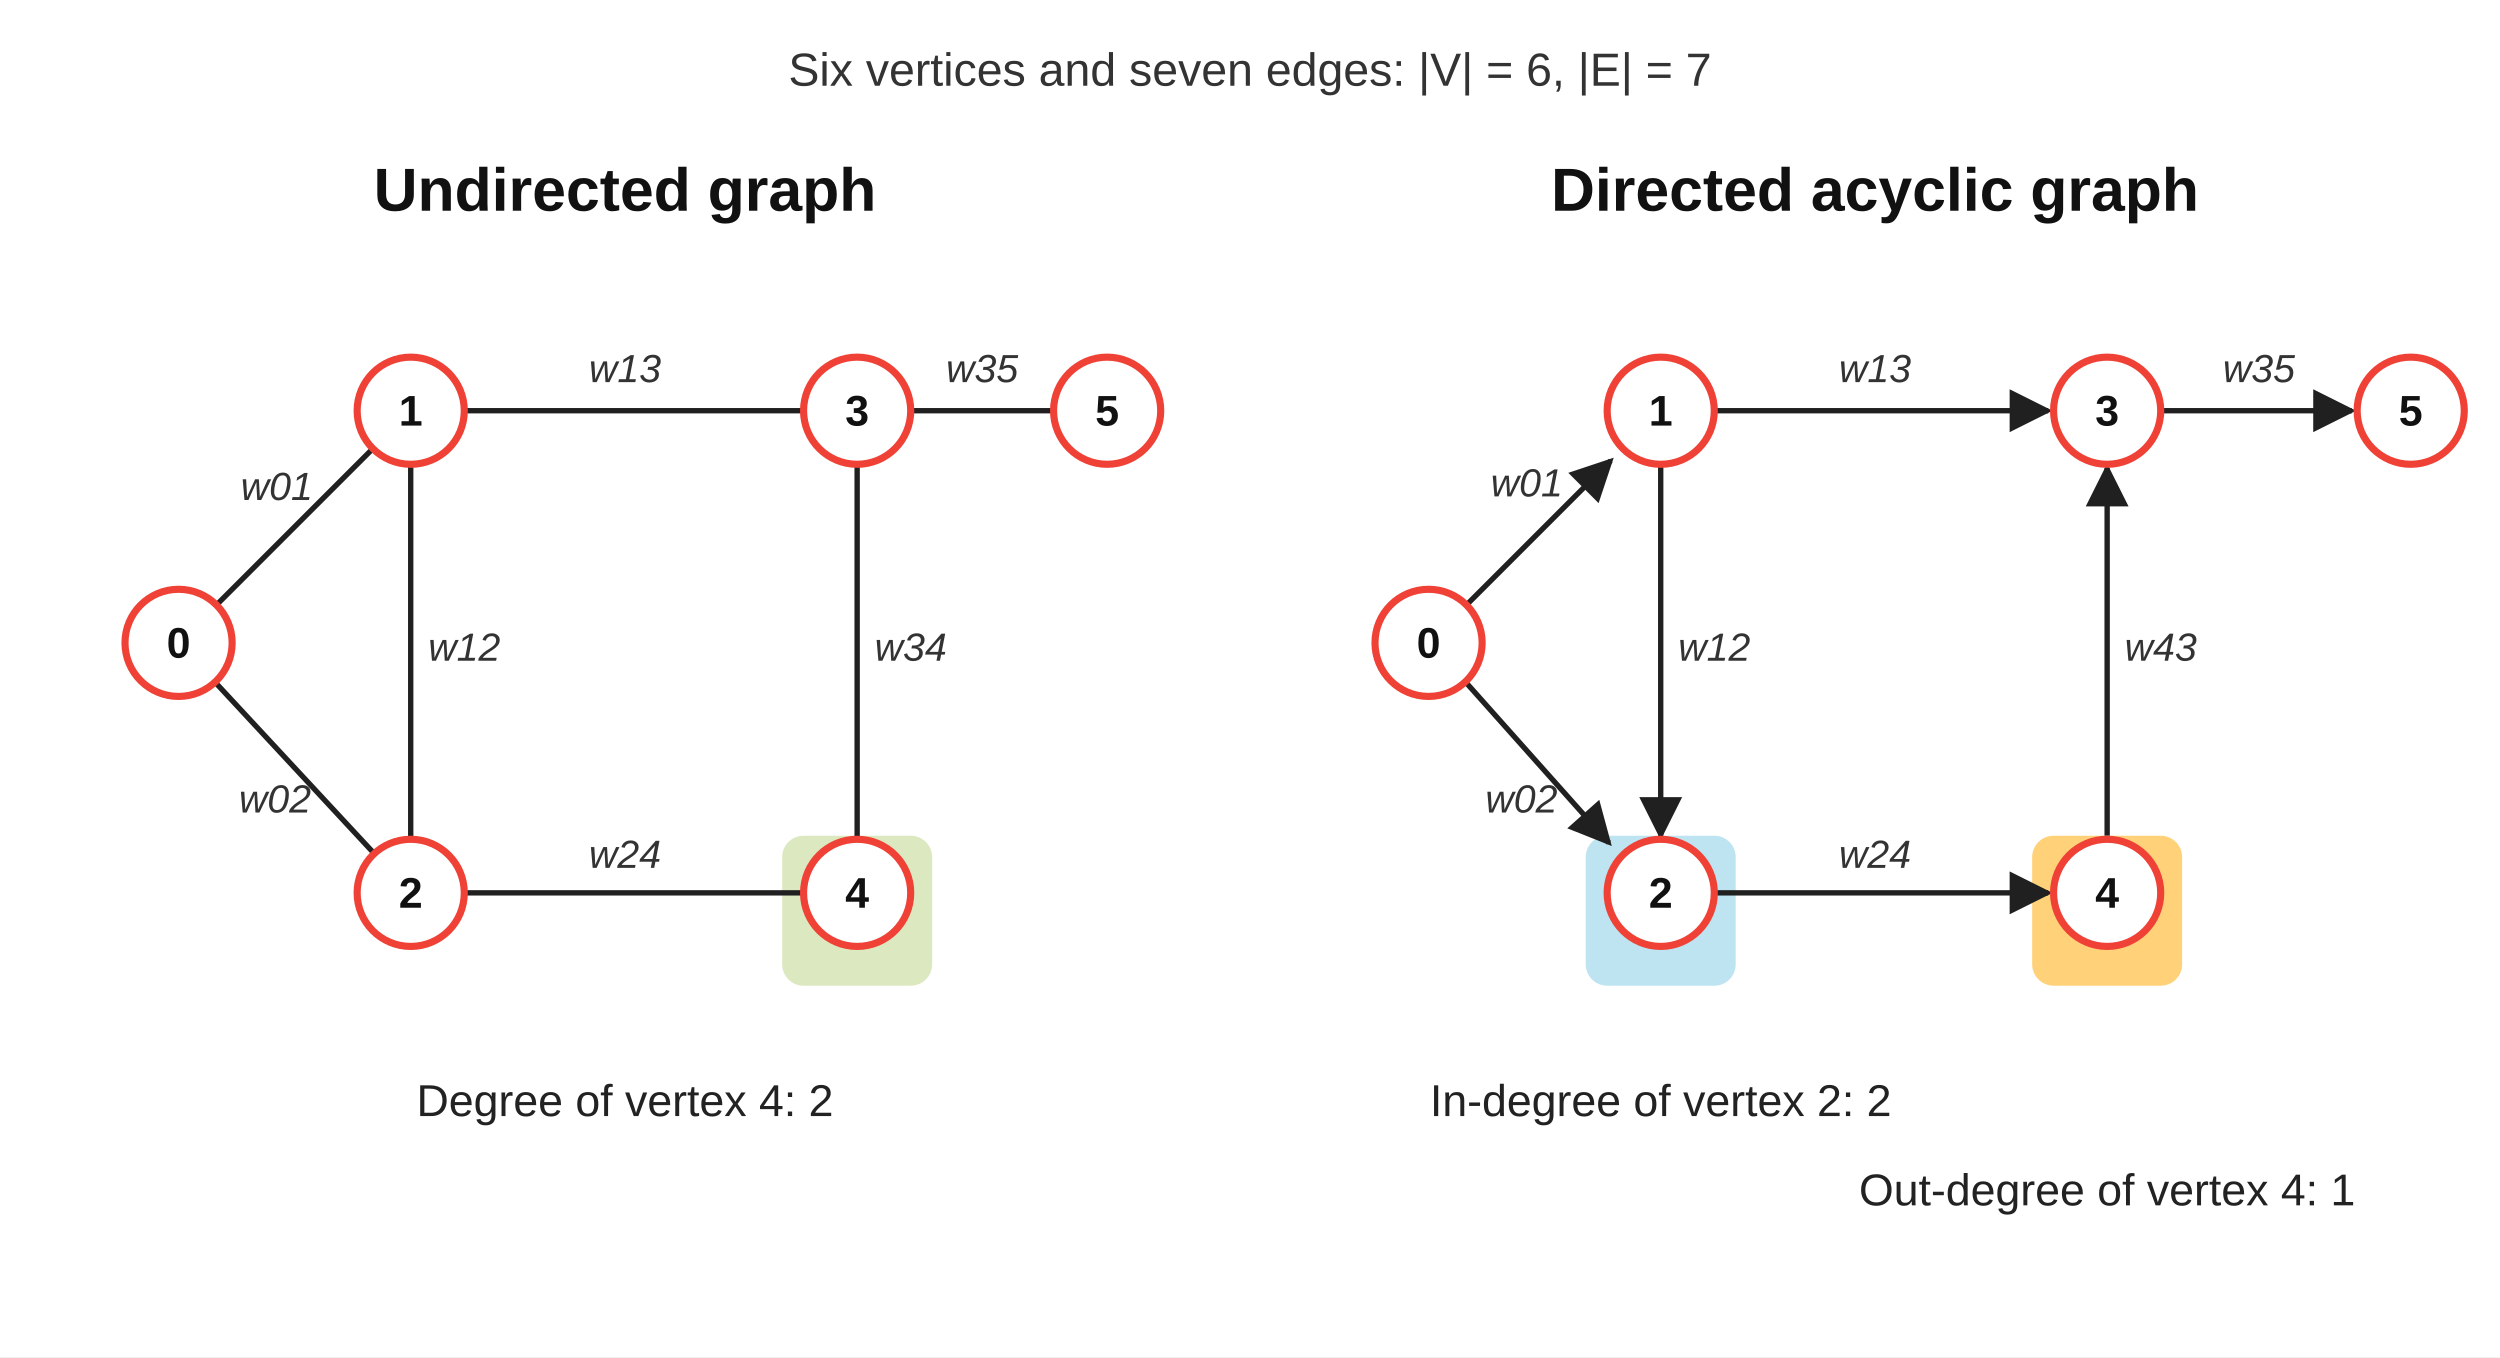
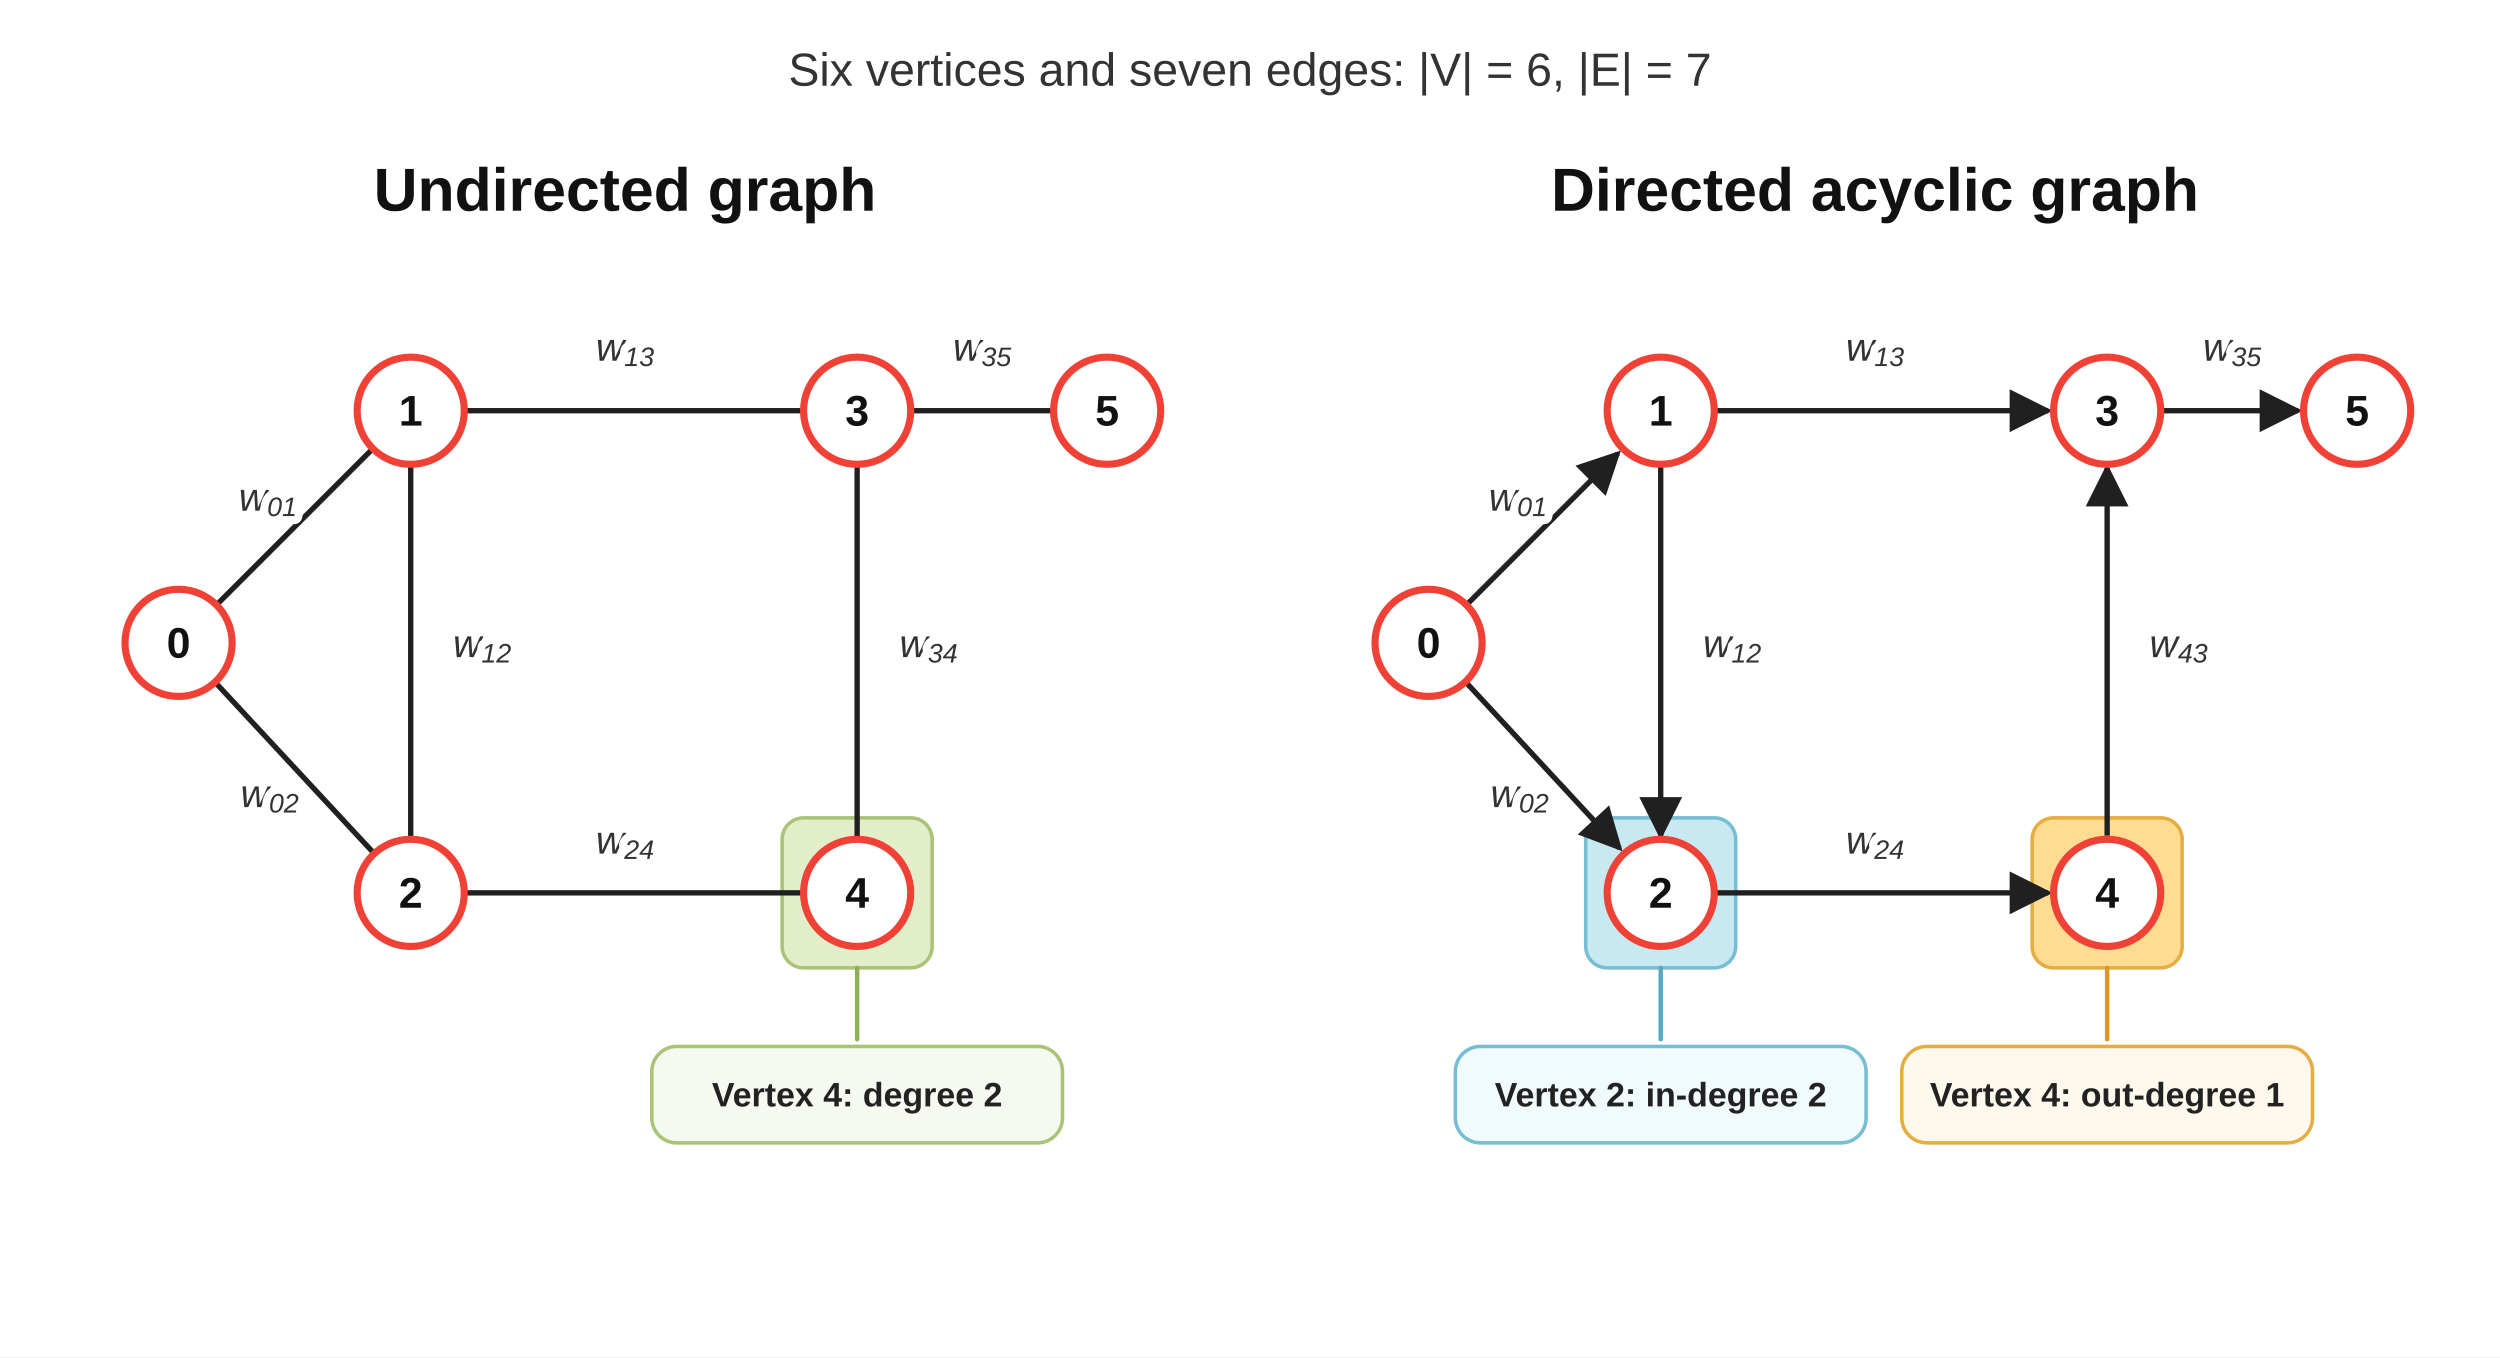
<svg xmlns="http://www.w3.org/2000/svg" width="1400" height="760" viewBox="0 0 1400 760" role="img" aria-labelledby="title description">
  <defs>
    <marker id="arrow" viewBox="0 0 10 10" refX="9" refY="5" markerWidth="8" markerHeight="8" orient="auto-start-reverse">
      <path d="M 0 0 L 10 5 L 0 10 z" fill="#202020" />
    </marker>
    <style>
      .panel-title { font: 600 34px Arial, sans-serif; fill: #111; text-anchor: middle; }
      .meta { font: 26px Arial, sans-serif; fill: #333; text-anchor: middle; }
      .edge { stroke: #202020; stroke-width: 3; fill: none; }
      .directed { marker-end: url(#arrow); }
-       .weight { font: italic 22px Arial, sans-serif; fill: #333; text-anchor: middle; }
+       .weight { font: italic 22px Arial, sans-serif; fill: #333; text-anchor: middle; paint-order: stroke fill; stroke: #fff; stroke-width: 9; stroke-linejoin: round; }
+       .weight-index { font-size: 15px; baseline-shift: sub; }
      .vertex { fill: #fff; stroke: #ef4136; stroke-width: 4; }
      .vertex-label { font: 600 24px Arial, sans-serif; fill: #111; text-anchor: middle; dominant-baseline: central; }
-       .measure { font: 25px Arial, sans-serif; fill: #222; text-anchor: middle; }
-       .highlight-degree { fill: #dce8bf; stroke: none; }
-       .highlight-in { fill: #bde4f0; stroke: none; }
-       .highlight-out { fill: #ffd27a; stroke: none; }
+       .measure { font: 600 19px Arial, sans-serif; fill: #222; text-anchor: middle; dominant-baseline: central; }
+       .highlight-degree { fill: #e2edc9; stroke: #aac477; stroke-width: 2; }
+       .highlight-in { fill: #c8e9f2; stroke: #78bed2; stroke-width: 2; }
+       .highlight-out { fill: #ffdc91; stroke: #e4ae43; stroke-width: 2; }
+       .measure-card { stroke-width: 2; }
+       .card-degree { fill: #f6f9ef; stroke: #aac477; }
+       .card-in { fill: #f1fafc; stroke: #78bed2; }
+       .card-out { fill: #fff9ed; stroke: #e4ae43; }
+       .leader-degree { stroke: #91ad58; }
+       .leader-in { stroke: #58a9c1; }
+       .leader-out { stroke: #d89a29; }
+       .leader { stroke-width: 2.5; fill: none; stroke-linecap: round; }
    </style>
  </defs>
  <rect width="1400" height="760" fill="#fff" />
  <text class="meta" x="700" y="48">Six vertices and seven edges: |V| = 6, |E| = 7</text>
  <text class="panel-title" x="350" y="118">Undirected graph</text>
  <text class="panel-title" x="1050" y="118">Directed acyclic graph</text>
-   <rect class="highlight-degree" x="438" y="468" width="84" height="84" rx="12" />
+   <rect class="highlight-degree" x="438" y="458" width="84" height="84" rx="12" />
  <line class="edge" x1="100" y1="360" x2="230" y2="230" />
  <line class="edge" x1="100" y1="360" x2="230" y2="500" />
  <line class="edge" x1="230" y1="230" x2="230" y2="500" />
  <line class="edge" x1="230" y1="230" x2="480" y2="230" />
  <line class="edge" x1="230" y1="500" x2="480" y2="500" />
  <line class="edge" x1="480" y1="230" x2="480" y2="500" />
  <line class="edge" x1="480" y1="230" x2="620" y2="230" />
-   <text class="weight" x="155" y="280">w01</text>
-   <text class="weight" x="154" y="455">w02</text>
-   <text class="weight" x="260" y="370">w12</text>
-   <text class="weight" x="350" y="214">w13</text>
-   <text class="weight" x="350" y="486">w24</text>
-   <text class="weight" x="510" y="370">w34</text>
-   <text class="weight" x="550" y="214">w35</text>
-   <rect class="highlight-in" x="888" y="468" width="84" height="84" rx="12" />
-   <rect class="highlight-out" x="1138" y="468" width="84" height="84" rx="12" />
-   <line class="edge directed" x1="818" y1="342" x2="902" y2="258" />
-   <line class="edge directed" x1="819" y1="380" x2="901" y2="472" />
+   <text class="weight" x="150" y="286">w<tspan class="weight-index">01</tspan>
+   </text>
+   <text class="weight" x="151" y="452">w<tspan class="weight-index">02</tspan>
+   </text>
+   <text class="weight" x="270" y="368">w<tspan class="weight-index">12</tspan>
+   </text>
+   <text class="weight" x="350" y="202">w<tspan class="weight-index">13</tspan>
+   </text>
+   <text class="weight" x="350" y="478">w<tspan class="weight-index">24</tspan>
+   </text>
+   <text class="weight" x="520" y="368">w<tspan class="weight-index">34</tspan>
+   </text>
+   <text class="weight" x="550" y="202">w<tspan class="weight-index">35</tspan>
+   </text>
+   <rect class="highlight-in" x="888" y="458" width="84" height="84" rx="12" />
+   <rect class="highlight-out" x="1138" y="458" width="84" height="84" rx="12" />
+   <line class="edge directed" x1="818" y1="342" x2="906" y2="254" />
+   <line class="edge directed" x1="819" y1="380" x2="907" y2="475" />
  <line class="edge directed" x1="930" y1="260" x2="930" y2="468" />
  <line class="edge directed" x1="960" y1="230" x2="1147" y2="230" />
  <line class="edge directed" x1="960" y1="500" x2="1147" y2="500" />
  <line class="edge directed" x1="1180" y1="468" x2="1180" y2="262" />
-   <line class="edge directed" x1="1210" y1="230" x2="1317" y2="230" />
-   <text class="weight" x="855" y="278">w01</text>
-   <text class="weight" x="852" y="455">w02</text>
-   <text class="weight" x="960" y="370">w12</text>
-   <text class="weight" x="1050" y="214">w13</text>
-   <text class="weight" x="1050" y="486">w24</text>
-   <text class="weight" x="1210" y="370">w43</text>
-   <text class="weight" x="1265" y="214">w35</text>
+   <line class="edge directed" x1="1210" y1="230" x2="1287" y2="230" />
+   <text class="weight" x="850" y="286">w<tspan class="weight-index">01</tspan>
+   </text>
+   <text class="weight" x="851" y="452">w<tspan class="weight-index">02</tspan>
+   </text>
+   <text class="weight" x="970" y="368">w<tspan class="weight-index">12</tspan>
+   </text>
+   <text class="weight" x="1050" y="202">w<tspan class="weight-index">13</tspan>
+   </text>
+   <text class="weight" x="1050" y="478">w<tspan class="weight-index">24</tspan>
+   </text>
+   <text class="weight" x="1220" y="368">w<tspan class="weight-index">43</tspan>
+   </text>
+   <text class="weight" x="1250" y="202">w<tspan class="weight-index">35</tspan>
+   </text>
  <g>
    <circle class="vertex" cx="100" cy="360" r="30" />
    <text class="vertex-label" x="100" y="360">0</text>
    <circle class="vertex" cx="230" cy="230" r="30" />
    <text class="vertex-label" x="230" y="230">1</text>
    <circle class="vertex" cx="230" cy="500" r="30" />
    <text class="vertex-label" x="230" y="500">2</text>
    <circle class="vertex" cx="480" cy="230" r="30" />
    <text class="vertex-label" x="480" y="230">3</text>
    <circle class="vertex" cx="480" cy="500" r="30" />
    <text class="vertex-label" x="480" y="500">4</text>
    <circle class="vertex" cx="620" cy="230" r="30" />
    <text class="vertex-label" x="620" y="230">5</text>
    <circle class="vertex" cx="800" cy="360" r="30" />
    <text class="vertex-label" x="800" y="360">0</text>
    <circle class="vertex" cx="930" cy="230" r="30" />
    <text class="vertex-label" x="930" y="230">1</text>
    <circle class="vertex" cx="930" cy="500" r="30" />
    <text class="vertex-label" x="930" y="500">2</text>
    <circle class="vertex" cx="1180" cy="230" r="30" />
    <text class="vertex-label" x="1180" y="230">3</text>
    <circle class="vertex" cx="1180" cy="500" r="30" />
    <text class="vertex-label" x="1180" y="500">4</text>
-     <circle class="vertex" cx="1350" cy="230" r="30" />
-     <text class="vertex-label" x="1350" y="230">5</text>
+     <circle class="vertex" cx="1320" cy="230" r="30" />
+     <text class="vertex-label" x="1320" y="230">5</text>
  </g>
-   <text class="measure" x="350" y="625">Degree of vertex 4: 2</text>
-   <text class="measure" x="930" y="625">In-degree of vertex 2: 2</text>
-   <text class="measure" x="1180" y="675">Out-degree of vertex 4: 1</text>
+   <line class="leader leader-degree" x1="480" y1="542" x2="480" y2="582" />
+   <rect class="measure-card card-degree" x="365" y="586" width="230" height="54" rx="14" />
+   <text class="measure" x="480" y="613">Vertex 4: degree 2</text>
+   <line class="leader leader-in" x1="930" y1="542" x2="930" y2="582" />
+   <rect class="measure-card card-in" x="815" y="586" width="230" height="54" rx="14" />
+   <text class="measure" x="930" y="613">Vertex 2: in-degree 2</text>
+   <line class="leader leader-out" x1="1180" y1="542" x2="1180" y2="582" />
+   <rect class="measure-card card-out" x="1065" y="586" width="230" height="54" rx="14" />
+   <text class="measure" x="1180" y="613">Vertex 4: out-degree 1</text>
</svg>
